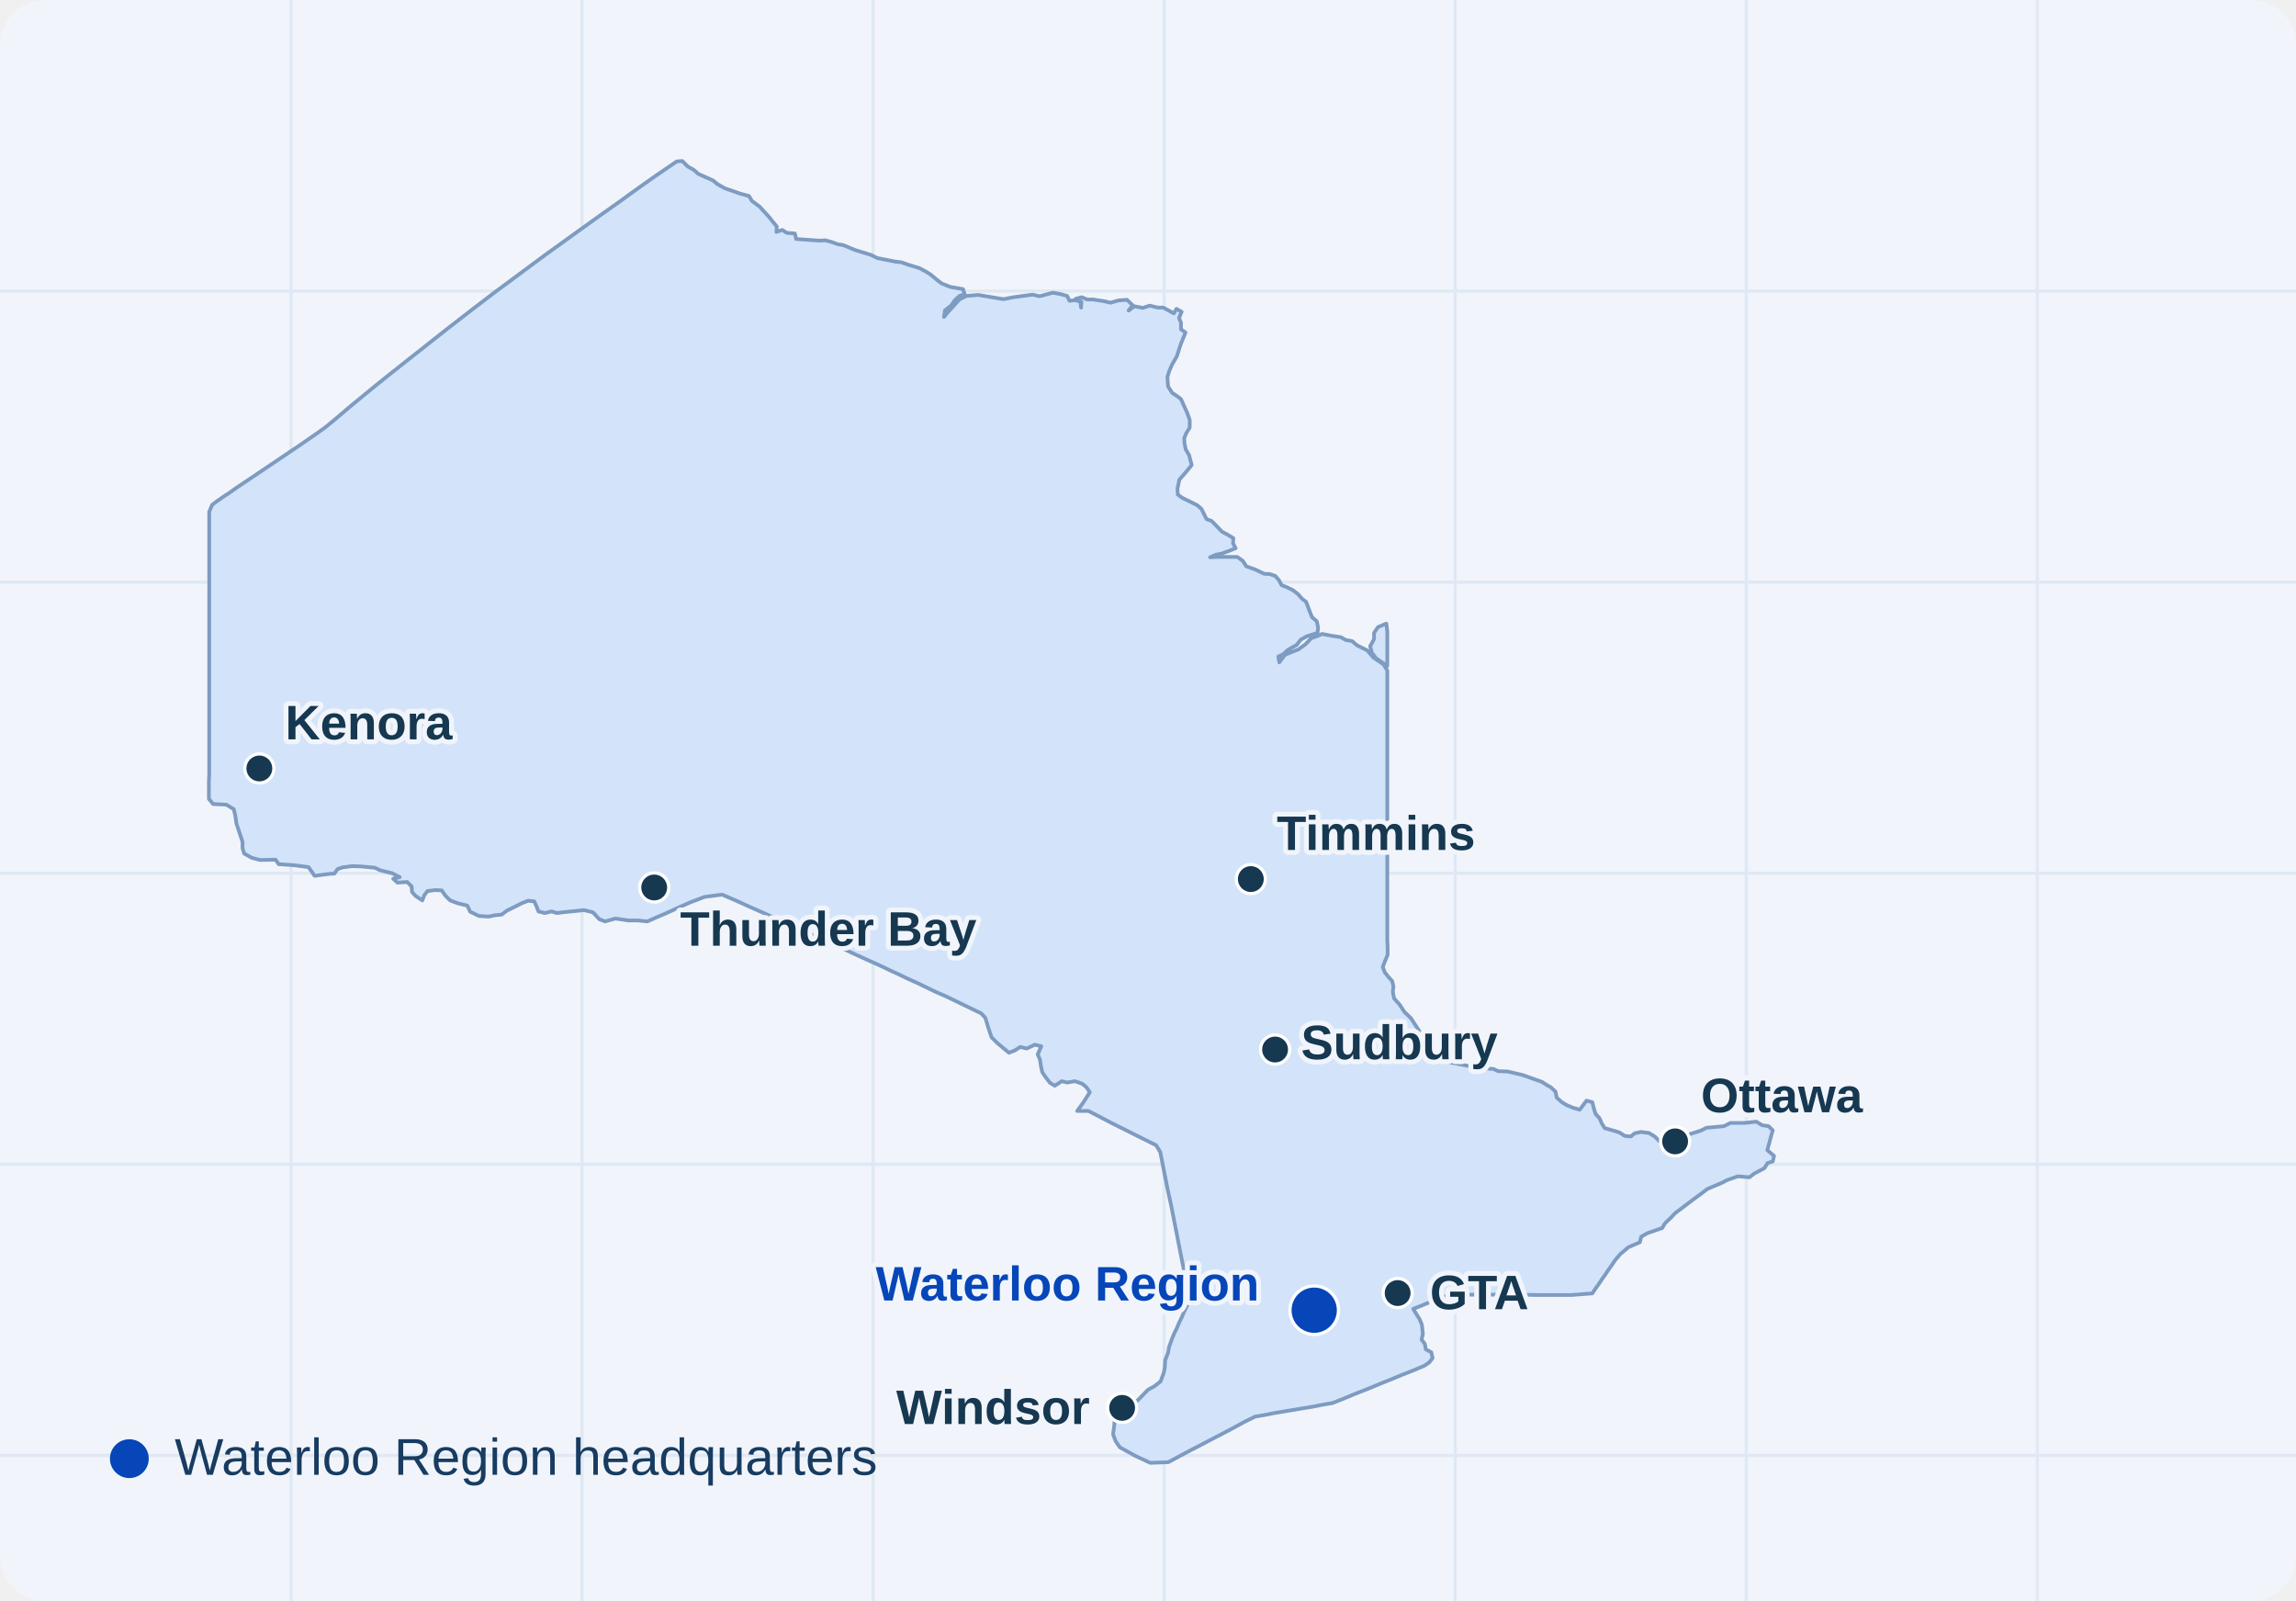
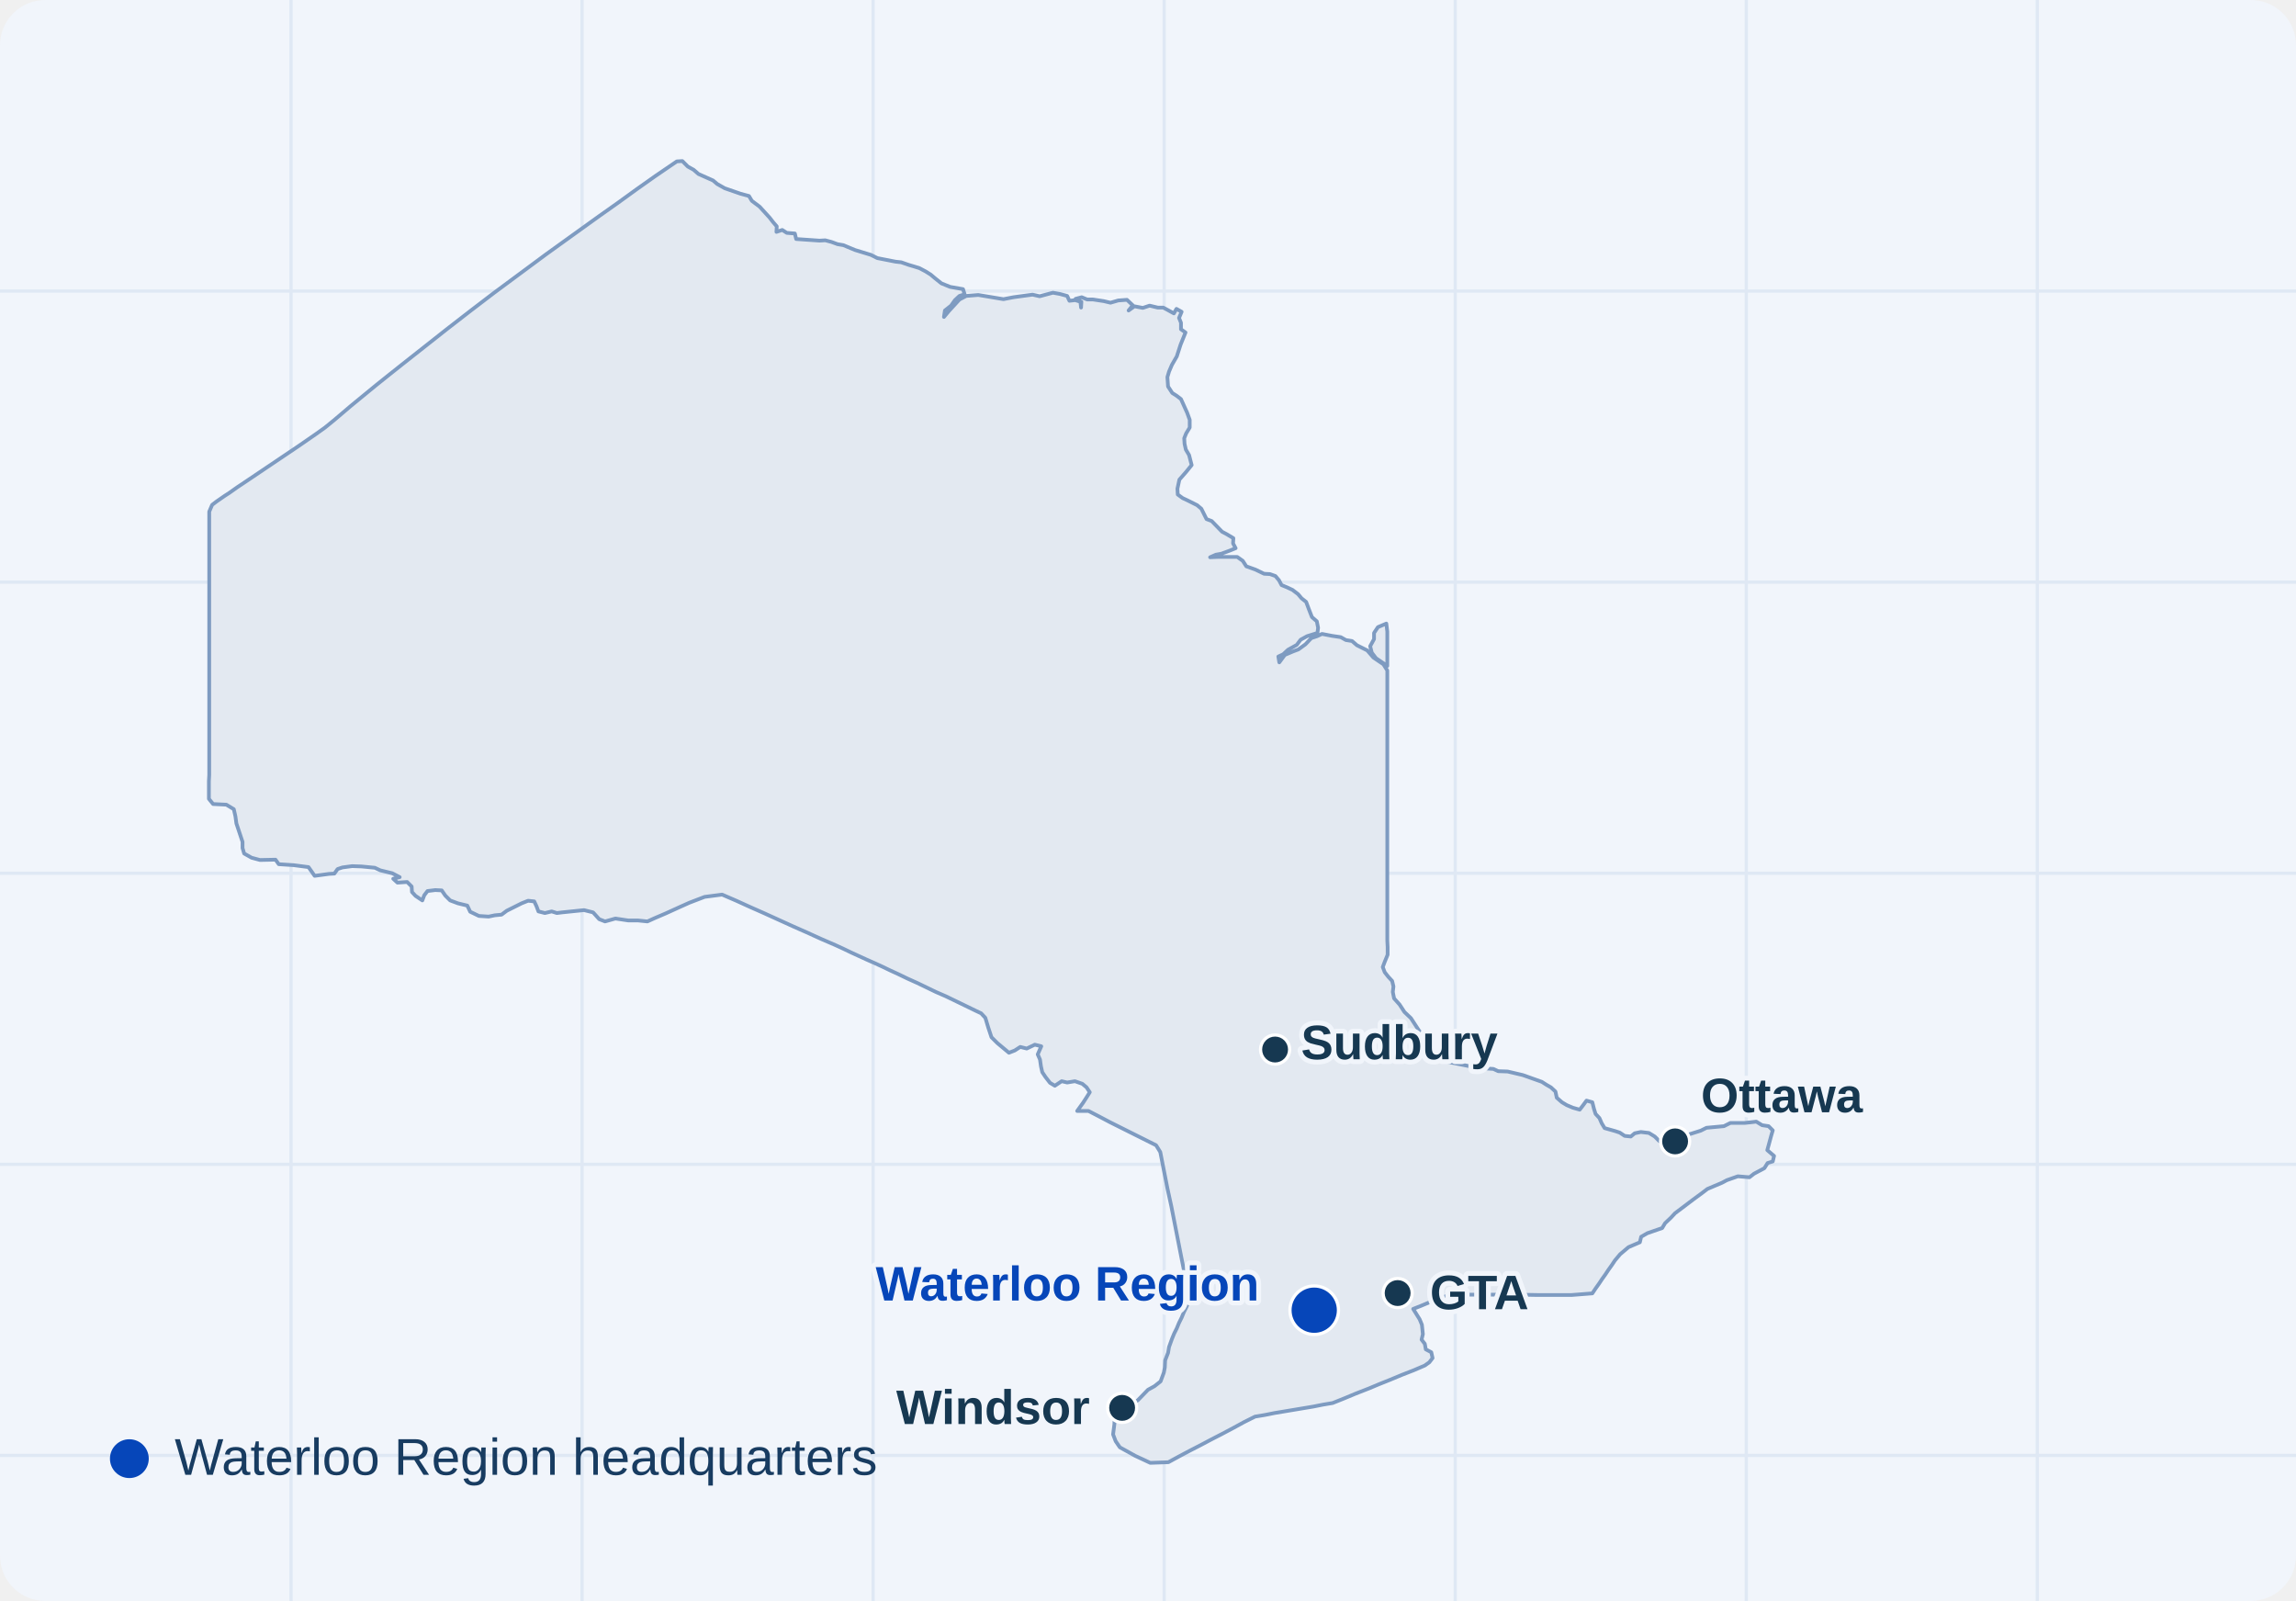
<svg xmlns="http://www.w3.org/2000/svg" viewBox="0 0 710 495" role="img" aria-labelledby="title description">
  <rect width="710" height="495" rx="14" fill="#f1f5fb" />
  <g stroke="#dfe8f4" stroke-width="1">
    <path d="M0 90H710M0 180H710M0 270H710M0 360H710M0 450H710M90 0V495M180 0V495M270 0V495M360 0V495M450 0V495M540 0V495M630 0V495" />
  </g>
-   <g fill="#d3e4fa" fill-rule="evenodd" stroke="#7e9bc1" stroke-width="1.15" stroke-linejoin="round">
+   <g fill="#e3e9f1" fill-rule="evenodd" stroke="#7e9bc1" stroke-width="1.15" stroke-linejoin="round">
    <path d="M196.5,284.6 194.3,284.6 192.3,284.3 190.3,284.0 187.1,284.9 185.3,284.2 183.4,282.1 180.6,281.4 173.8,282.1 172.2,282.3 170.6,281.8 168.5,282.3 166.5,281.8 165.9,280.2 165.2,278.7 163.3,278.5 161.3,279.3 156.7,281.6 155.1,282.8 153.0,283.0 151.1,283.4 148.1,283.2 145.4,281.9 144.5,280.0 141.6,279.3 139.2,278.4 137.7,276.9 136.6,275.3 134.6,275.2 132.2,275.5 131.2,276.8 130.6,278.4 128.5,277.0 127.4,275.8 127.3,274.1 125.9,272.7 122.9,272.9 121.6,271.7 123.6,271.2 121.3,270.0 117.6,269.1 115.9,268.3 111.8,267.9 108.9,267.8 105.9,268.2 104.4,268.7 103.4,270.1 101.7,270.2 97.3,270.8 95.4,268.1 90.8,267.5 86.2,267.2 85.2,265.8 80.4,265.9 77.8,265.2 75.5,263.9 75.0,262.2 75.0,260.3 74.0,257.3 73.1,254.6 72.8,252.4 72.3,250.2 70.0,248.8 65.9,248.6 64.6,247.0 64.6,243.9 64.6,241.5 64.7,239.6 64.7,237.6 64.7,234.7 64.7,231.8 64.7,223.8 64.7,215.8 64.7,207.9 64.7,199.9 64.7,189.5 64.7,179.0 64.7,168.6 64.7,158.2 65.6,156.1 66.9,155.1 68.2,154.2 69.5,153.3 70.9,152.4 73.3,150.7 75.7,149.1 81.2,145.4 86.7,141.7 92.2,138.0 97.7,134.2 100.5,132.2 103.2,130.0 105.8,127.8 108.5,125.5 112.4,122.3 116.3,119.1 120.3,115.9 124.2,112.8 131.3,107.2 138.4,101.6 145.5,96.1 152.7,90.6 160.8,84.6 168.9,78.6 177.1,72.7 185.3,66.8 191.1,62.7 196.9,58.5 202.7,54.4 209.3,49.9 211.0,49.8 212.7,51.5 214.5,52.5 216.0,53.8 218.7,55.0 220.5,55.8 221.8,56.9 224.1,58.2 229.0,59.9 231.6,60.6 232.5,62.1 234.9,63.9 238.0,67.3 239.0,68.6 240.2,70.0 240.1,71.7 241.9,71.1 243.3,72.0 245.8,72.2 246.2,73.9 253.4,74.4 255.2,74.3 257.1,74.8 259.0,75.5 260.8,75.8 264.4,77.3 269.3,78.8 271.3,79.8 276.9,80.9 278.7,81.1 281.0,81.9 282.7,82.4 284.3,82.9 286.2,83.9 287.8,84.9 289.1,86.0 291.1,87.6 293.8,88.7 297.8,89.4 298.3,91.0 296.7,91.5 295.3,92.8 294.1,94.5 292.2,96.0 291.9,98.0 293.4,96.2 296.7,92.6 298.8,91.5 302.5,91.2 310.3,92.5 313.4,91.9 319.3,91.1 321.5,91.6 325.6,90.5 327.8,90.9 330.0,91.5 330.7,93.0 332.5,92.8 334.1,93.3 334.3,95.1 334.4,93.3 332.6,92.4 334.5,91.9 336.2,92.6 338.0,92.6 341.3,93.1 343.4,93.6 345.8,92.9 348.5,92.7 350.3,94.4 349.0,96.0 350.8,94.7 353.4,95.2 355.5,94.5 358.0,95.1 359.7,95.1 361.2,95.9 363.0,96.9 363.8,95.5 365.4,96.4 364.6,98.3 365.2,99.8 365.2,101.8 366.6,102.8 365.1,106.5 363.9,110.2 362.4,112.8 361.5,114.9 361.0,116.6 361.2,119.5 362.5,121.5 363.9,122.4 365.2,123.4 367.1,127.6 367.9,129.8 367.9,132.2 366.8,134.0 366.2,135.5 366.3,137.2 366.7,139.0 367.7,140.7 368.5,143.8 366.8,145.9 364.7,148.3 364.1,151.1 364.2,152.9 365.7,154.0 367.2,154.7 370.2,156.2 371.5,157.3 373.1,160.5 374.7,161.1 377.9,164.4 379.4,165.2 381.4,166.4 381.3,168.0 382.1,169.5 380.4,170.2 377.7,171.2 376.0,171.5 374.2,172.3 376.5,172.2 382.6,172.2 384.3,173.4 385.4,175.1 388.2,176.1 390.9,177.4 392.7,177.5 394.4,178.1 395.5,179.4 396.3,180.9 398.0,181.6 399.7,182.4 401.4,183.7 402.5,185.0 403.9,186.1 404.8,188.5 405.7,190.8 407.2,192.1 407.6,194.1 407.4,195.7 404.2,196.7 402.2,197.8 401.0,199.4 398.3,200.9 396.8,202.3 395.3,203.0 395.6,204.8 397.3,202.5 399.9,201.4 401.5,200.8 403.7,199.2 405.5,197.3 407.3,196.7 408.8,196.0 411.9,196.6 414.6,197.0 416.2,197.9 418.1,198.2 419.6,199.5 422.8,201.1 424.7,203.3 427.8,205.4 429.0,207.3 429.0,210.3 429.0,213.2 429.0,216.2 429.0,219.2 429.0,222.2 429.0,225.2 429.0,228.2 429.0,231.2 429.0,234.1 429.0,237.1 429.0,240.1 429.0,243.1 429.0,246.1 429.0,249.1 429.0,252.1 429.0,255.0 429.0,258.0 429.0,261.0 429.0,264.0 429.0,267.0 429.0,270.0 429.0,273.0 429.0,275.9 429.0,278.9 429.0,281.9 429.0,284.9 429.0,287.9 429.0,290.8 429.1,292.8 429.1,295.2 428.2,297.4 427.6,299.0 428.2,300.6 429.3,302.0 430.5,303.3 430.9,305.0 430.7,306.7 431.1,308.7 432.8,310.6 434.3,312.9 436.3,314.8 438.9,318.8 440.3,320.2 441.1,321.7 441.9,323.4 443.6,325.0 446.8,326.9 447.6,328.3 454.6,329.7 456.4,329.8 458.7,330.3 461.8,330.5 463.3,331.2 466.2,331.3 470.9,332.4 476.8,334.5 478.2,335.4 479.6,336.2 481.0,337.5 481.4,339.4 483.0,340.8 484.5,341.7 486.4,342.5 488.5,343.1 489.5,341.8 490.6,340.3 492.4,340.8 492.9,342.8 493.4,344.4 494.6,345.7 495.3,347.3 496.2,348.8 499.4,349.7 500.9,350.2 502.4,351.2 504.3,351.4 505.5,350.4 507.4,350.0 509.9,350.3 511.7,351.4 513.0,352.7 514.4,353.7 516.2,353.6 517.8,351.9 520.5,351.3 525.9,349.6 527.7,348.7 533.1,348.2 535.1,347.2 539.5,347.2 541.4,347.0 543.1,346.8 544.9,347.9 546.9,348.2 548.2,349.5 547.7,351.2 547.0,353.8 546.5,355.6 548.6,357.4 548.2,359.1 546.6,359.6 545.6,361.2 542.4,362.9 541.0,364.0 537.4,363.7 535.7,364.3 534.0,364.9 532.5,365.7 528.0,367.6 526.3,368.9 523.7,370.8 520.8,373.0 518.0,375.1 516.7,376.5 514.9,378.2 514.0,379.7 509.4,381.3 507.5,382.4 507.1,384.1 503.6,385.6 501.0,387.8 499.4,389.7 498.4,391.2 497.4,392.6 496.4,394.1 495.4,395.5 494.4,397.0 493.4,398.4 492.4,399.9 486.0,400.4 480.6,400.4 475.3,400.4 469.9,400.3 464.5,400.3 459.1,400.3 453.7,400.3 448.4,400.3 442.4,402.5 439.3,403.8 437.0,404.7 439.0,407.9 439.7,409.6 440.0,412.5 439.6,414.2 440.6,415.5 440.9,417.2 442.6,418.1 443.0,419.9 442.0,421.2 440.6,422.2 437.1,423.7 433.5,425.1 429.9,426.6 426.4,428.0 423.3,429.3 419.2,430.9 415.6,432.4 412.1,433.8 409.1,434.3 406.1,434.9 403.1,435.4 400.1,435.9 397.1,436.4 394.1,436.9 391.1,437.5 388.1,438.0 384.7,439.7 381.4,441.5 378.0,443.3 374.7,445.0 371.3,446.8 368.0,448.5 364.6,450.3 361.3,452.1 355.7,452.3 351.0,450.1 348.3,448.6 346.3,447.5 345.0,445.6 344.2,443.5 344.6,440.4 344.7,438.2 345.3,436.3 347.0,434.7 349.2,434.1 351.8,433.0 355.0,429.7 357.0,428.6 358.9,427.1 359.9,424.4 360.2,422.8 360.3,420.6 361.2,418.3 361.5,416.5 362.4,414.0 363.1,412.3 363.9,410.7 364.6,409.0 365.4,407.4 366.1,405.7 366.9,404.1 367.6,402.4 367.8,400.8 366.6,395.2 365.5,389.7 364.4,384.1 363.3,378.5 362.2,372.9 361.0,367.4 359.9,361.8 358.8,356.2 357.5,354.1 353.5,352.1 347.5,349.1 343.3,347.0 339.5,345.0 336.6,343.5 333.1,343.5 334.9,341.0 336.0,339.3 337.0,337.7 336.0,336.2 334.7,335.1 332.4,334.3 330.0,334.7 328.3,334.3 326.2,335.7 324.7,334.8 323.3,333.0 322.3,331.5 321.9,329.7 321.6,327.6 320.9,326.0 322.0,323.5 320.0,323.0 317.5,324.2 315.5,323.7 313.8,324.8 312.0,325.5 308.4,322.5 306.6,320.7 305.6,317.7 304.7,314.7 303.4,313.3 301.9,312.6 298.2,310.8 295.3,309.4 292.4,308.0 289.4,306.7 286.5,305.3 283.6,303.9 280.7,302.6 277.8,301.2 275.4,300.1 272.9,298.9 270.5,297.8 268.0,296.7 265.6,295.6 263.2,294.5 260.7,293.3 258.3,292.2 253.9,290.3 249.5,288.3 245.2,286.4 240.8,284.4 236.4,282.4 232.1,280.5 227.7,278.5 223.3,276.6 217.9,277.3 213.2,279.1 210.3,280.4 205.9,282.4 202.4,283.9 200.2,284.9 197.3,284.6Z" />
    <path d="M429.0,205.9 425.5,203.5 424.2,201.8 423.7,199.8 424.9,197.6 424.9,195.7 426.1,193.9 428.7,192.8 429.0,195.3 429.0,198.3 429.0,201.3 429.0,204.3 429.0,205.9Z" />
  </g>
  <g font-family="Arial, sans-serif" font-size="15" paint-order="stroke" stroke="#f1f5fb" stroke-width="3" stroke-linejoin="round">
-     <g fill="#163851">
-       <circle cx="80.2" cy="237.6" r="4" stroke="#fff" stroke-width="2" />
-       <text x="88.2" y="228.6" text-anchor="start" font-weight="600">Kenora</text>
-     </g>
-     <g fill="#163851">
-       <circle cx="202.3" cy="274.4" r="4" stroke="#fff" stroke-width="2" />
-       <text x="210.3" y="292.4" text-anchor="start" font-weight="600">Thunder Bay</text>
-     </g>
-     <g fill="#163851">
-       <circle cx="386.8" cy="271.8" r="4" stroke="#fff" stroke-width="2" />
-       <text x="394.8" y="262.8" text-anchor="start" font-weight="600">Timmins</text>
-     </g>
    <g fill="#163851">
      <circle cx="394.3" cy="324.5" r="4" stroke="#fff" stroke-width="2" />
      <text x="402.3" y="327.5" text-anchor="start" font-weight="600">Sudbury</text>
    </g>
    <g fill="#163851">
      <circle cx="518.0" cy="352.9" r="4" stroke="#fff" stroke-width="2" />
      <text x="526.0" y="343.9" text-anchor="start" font-weight="600">Ottawa</text>
    </g>
    <g fill="#163851">
      <circle cx="432.2" cy="399.8" r="4" stroke="#fff" stroke-width="2" />
      <text x="442.2" y="404.8" text-anchor="start" font-weight="600">GTA</text>
    </g>
    <g fill="#0646b9">
      <circle cx="406.4" cy="405.1" r="7" stroke="#fff" stroke-width="2" />
      <text x="389.4" y="402.1" text-anchor="end" font-weight="700">Waterloo Region</text>
    </g>
    <g fill="#163851">
      <circle cx="347.0" cy="435.3" r="4" stroke="#fff" stroke-width="2" />
      <text x="337.0" y="440.3" text-anchor="end" font-weight="600">Windsor</text>
    </g>
  </g>
  <g font-family="Arial, sans-serif" fill="#183c61" font-size="16">
    <circle cx="40" cy="451" r="6" fill="#0646b9" />
    <text x="54" y="456">Waterloo Region headquarters</text>
  </g>
</svg>
